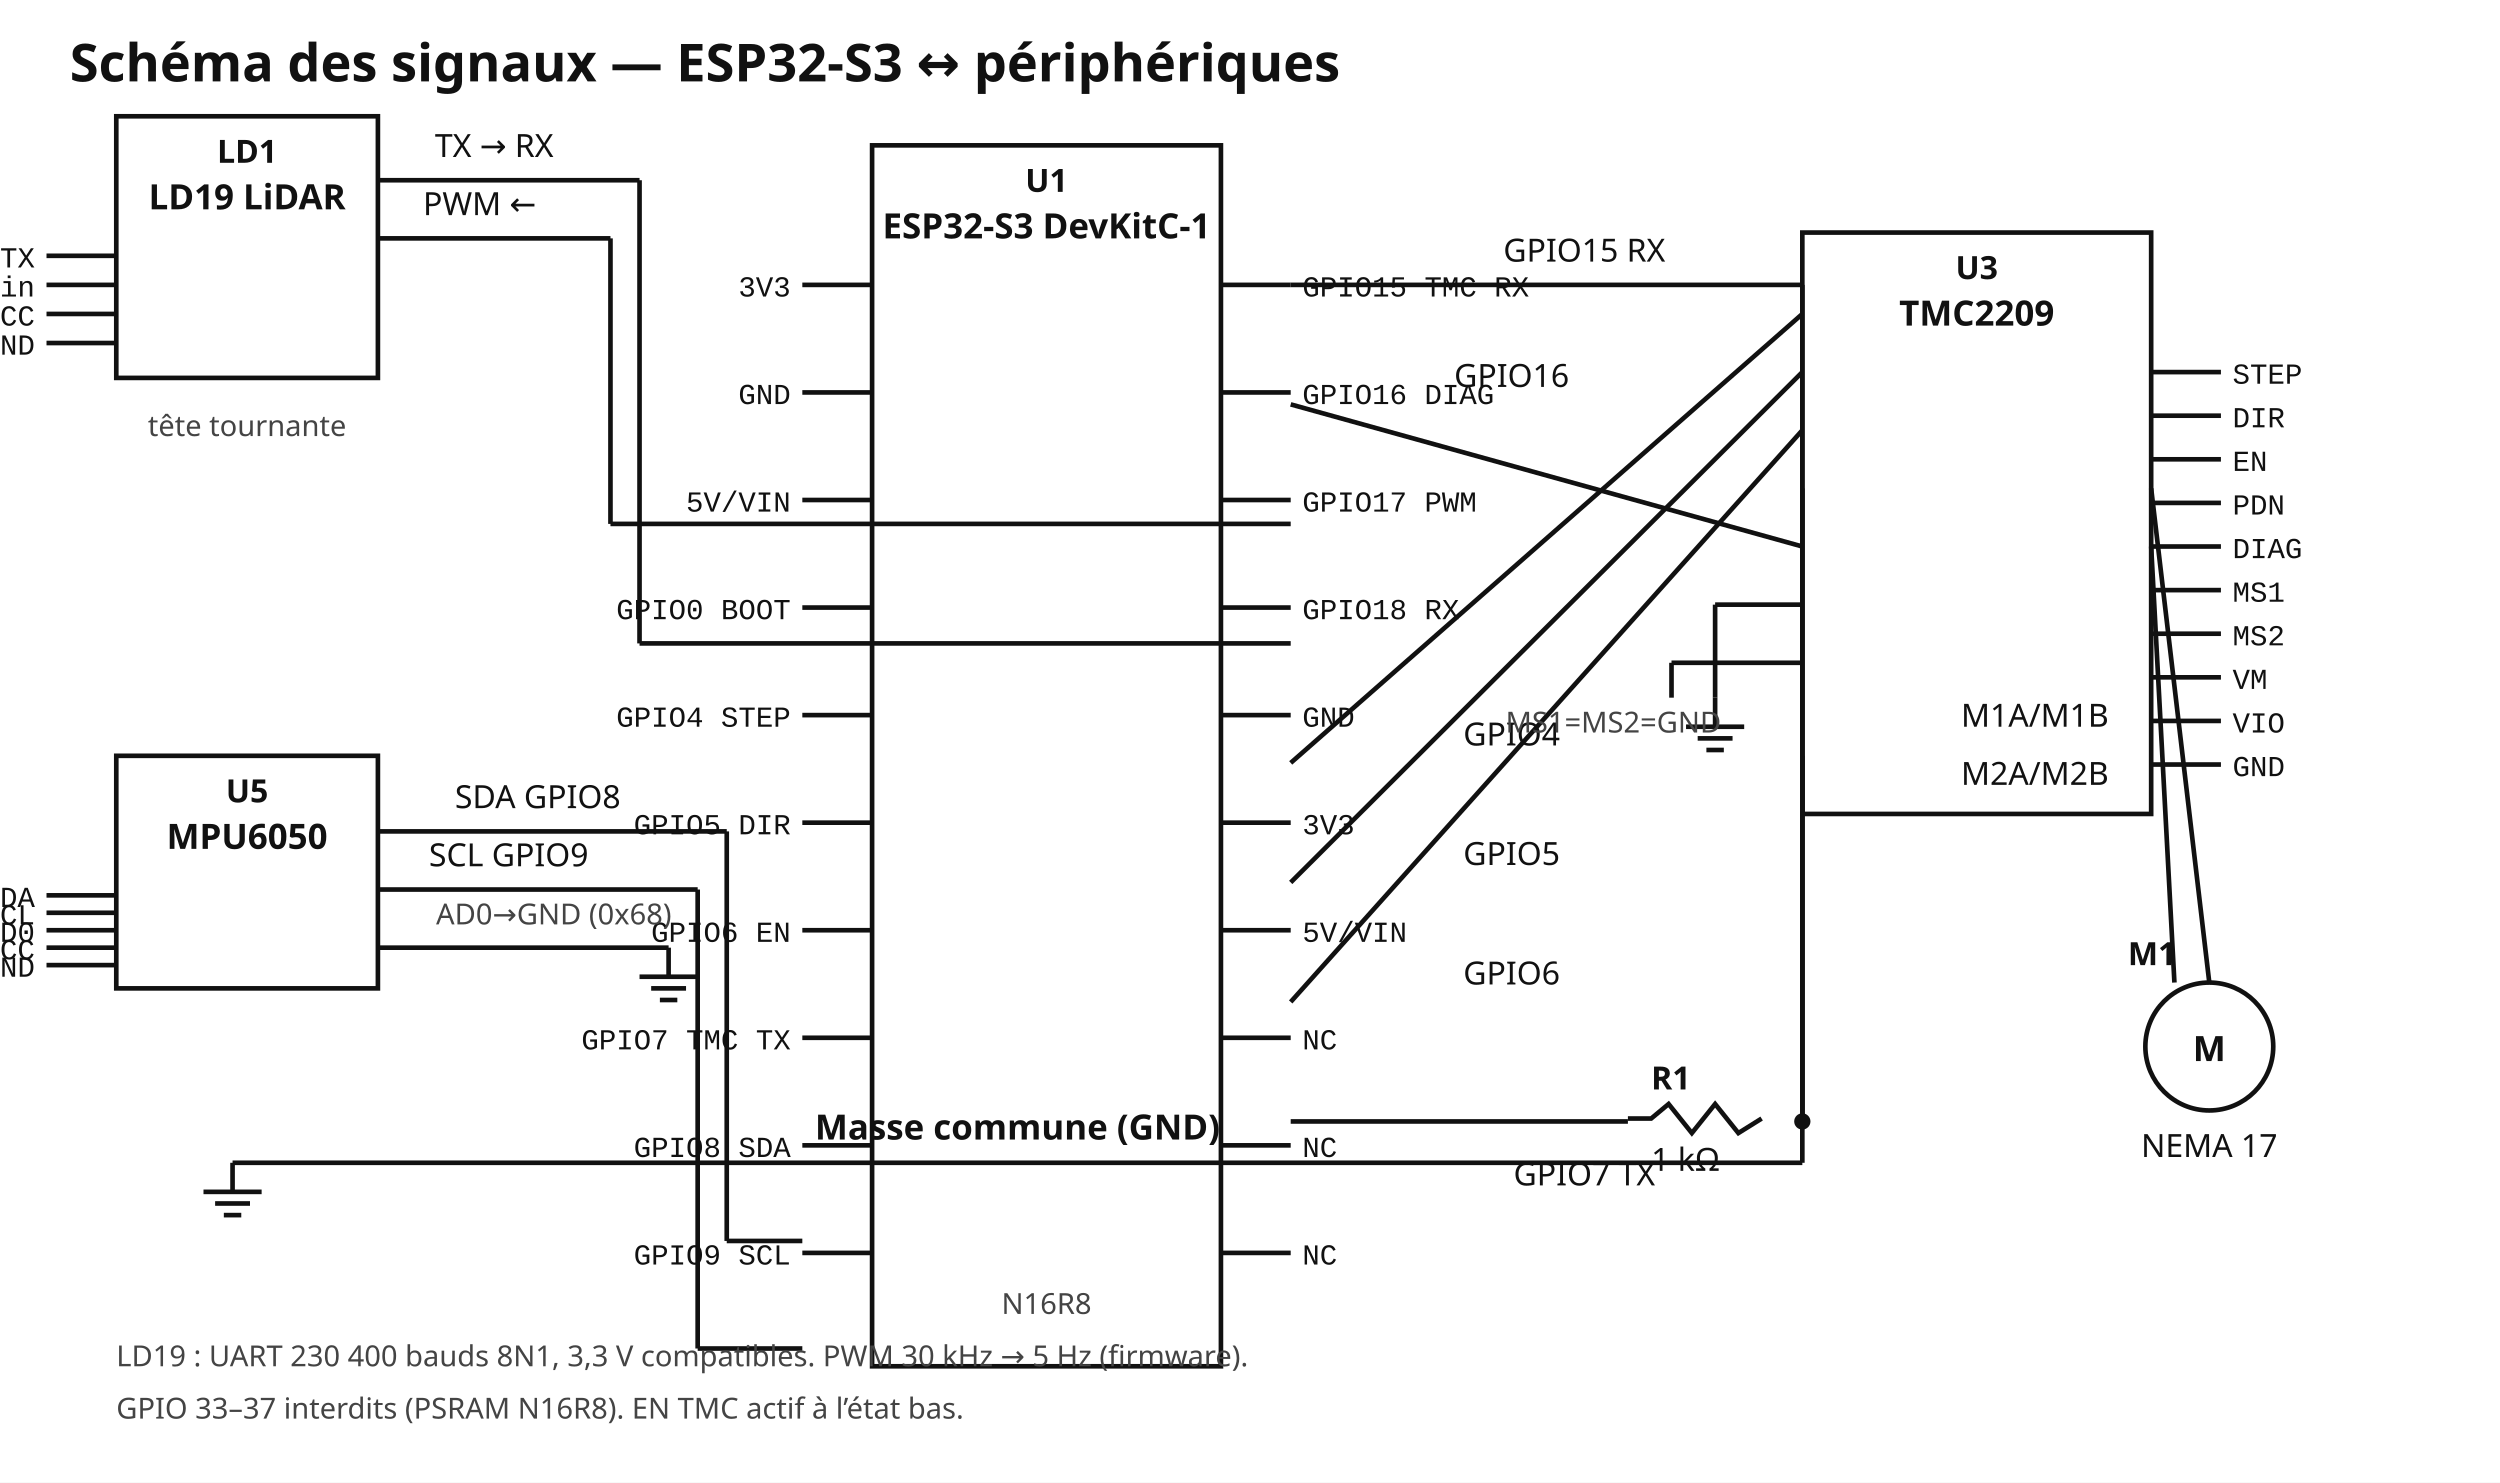
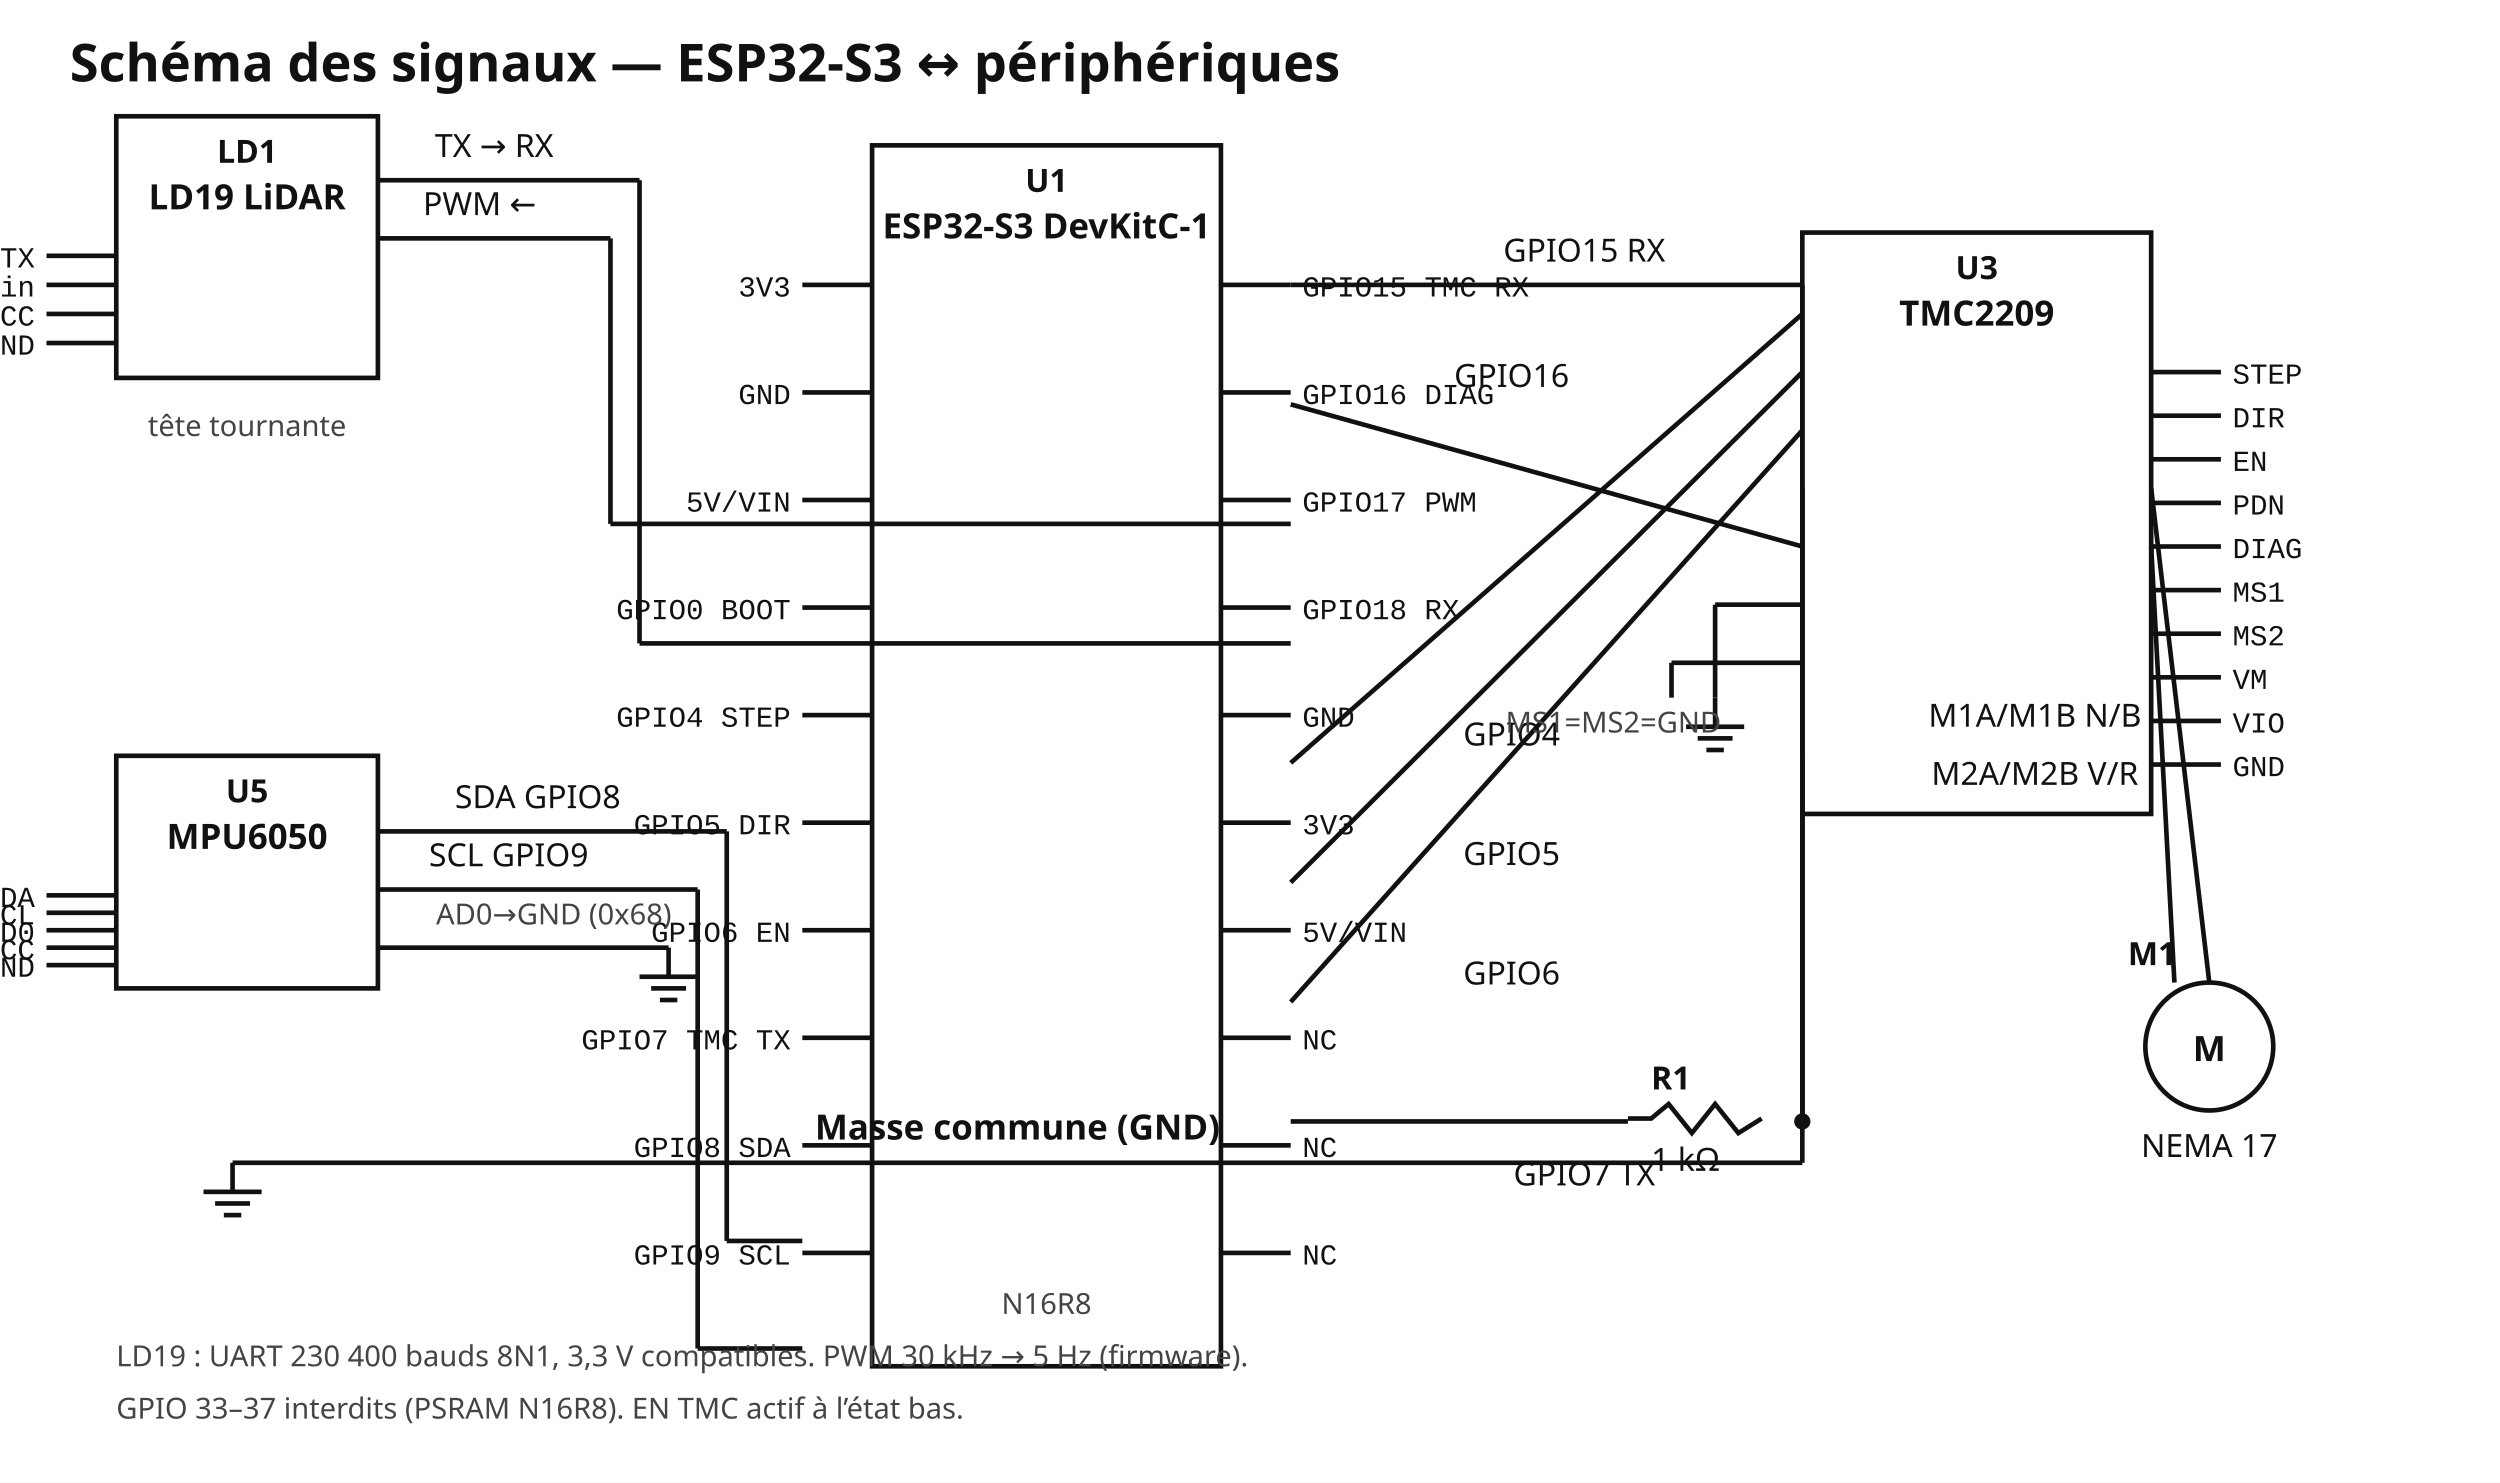
<svg xmlns="http://www.w3.org/2000/svg" width="860" height="510" viewBox="0 0 860 510">
  <rect width="860" height="510" fill="#fff" />
  <style>
  .wire { fill:none; stroke:#111; stroke-width:1.6; }
  .wire-thin { fill:none; stroke:#111; stroke-width:1.2; }
  .sym { fill:none; stroke:#111; stroke-width:1.6; }
  .sym-fill { fill:#fff; stroke:#111; stroke-width:1.6; }
  .title { font:700 18px "Segoe UI",system-ui,sans-serif; fill:#111; }
  .label { font:600 12px "Segoe UI",system-ui,sans-serif; fill:#111; }
  .small { font:11px "Segoe UI",system-ui,sans-serif; fill:#111; }
  .pin { font:10px "Consolas","Courier New",monospace; fill:#111; }
  .note { font:10px "Segoe UI",system-ui,sans-serif; fill:#444; }
  .ref { font:700 11px "Segoe UI",system-ui,sans-serif; fill:#111; }
</style>
  <text x="24" y="28" text-anchor="start" class="title">Schéma des signaux — ESP32-S3 ↔ périphériques</text>
  <rect x="300" y="50" width="120" height="420" class="sym-fill" />
  <text x="360.0" y="66" text-anchor="middle" class="ref">U1</text>
  <text x="360.0" y="82" text-anchor="middle" class="label">ESP32-S3 DevKitC-1</text>
  <path d="M276,98.0 L300,98.0" class="wire" />
  <text x="272" y="102.0" text-anchor="end" class="pin">3V3</text>
  <path d="M276,135.0 L300,135.0" class="wire" />
  <text x="272" y="139.0" text-anchor="end" class="pin">GND</text>
  <path d="M276,172.0 L300,172.0" class="wire" />
  <text x="272" y="176.0" text-anchor="end" class="pin">5V/VIN</text>
  <path d="M276,209.0 L300,209.0" class="wire" />
  <text x="272" y="213.0" text-anchor="end" class="pin">GPIO0 BOOT</text>
  <path d="M276,246.0 L300,246.0" class="wire" />
  <text x="272" y="250.0" text-anchor="end" class="pin">GPIO4 STEP</text>
  <path d="M276,283.0 L300,283.0" class="wire" />
  <text x="272" y="287.0" text-anchor="end" class="pin">GPIO5 DIR</text>
  <path d="M276,320.0 L300,320.0" class="wire" />
  <text x="272" y="324.0" text-anchor="end" class="pin">GPIO6 EN</text>
  <path d="M276,357.0 L300,357.0" class="wire" />
  <text x="272" y="361.0" text-anchor="end" class="pin">GPIO7 TMC TX</text>
  <path d="M276,394.0 L300,394.0" class="wire" />
  <text x="272" y="398.0" text-anchor="end" class="pin">GPIO8 SDA</text>
  <path d="M276,431.0 L300,431.0" class="wire" />
  <text x="272" y="435.0" text-anchor="end" class="pin">GPIO9 SCL</text>
  <path d="M420,98.0 L444,98.0" class="wire" />
  <text x="448" y="102.0" text-anchor="start" class="pin">GPIO15 TMC RX</text>
  <path d="M420,135.0 L444,135.0" class="wire" />
  <text x="448" y="139.0" text-anchor="start" class="pin">GPIO16 DIAG</text>
  <path d="M420,172.0 L444,172.0" class="wire" />
  <text x="448" y="176.0" text-anchor="start" class="pin">GPIO17 PWM</text>
  <path d="M420,209.0 L444,209.0" class="wire" />
  <text x="448" y="213.0" text-anchor="start" class="pin">GPIO18 RX</text>
  <path d="M420,246.0 L444,246.0" class="wire" />
  <text x="448" y="250.0" text-anchor="start" class="pin">GND</text>
  <path d="M420,283.0 L444,283.0" class="wire" />
  <text x="448" y="287.0" text-anchor="start" class="pin">3V3</text>
  <path d="M420,320.0 L444,320.0" class="wire" />
  <text x="448" y="324.0" text-anchor="start" class="pin">5V/VIN</text>
  <path d="M420,357.0 L444,357.0" class="wire" />
  <text x="448" y="361.0" text-anchor="start" class="pin">NC</text>
  <path d="M420,394.0 L444,394.0" class="wire" />
  <text x="448" y="398.0" text-anchor="start" class="pin">NC</text>
  <path d="M420,431.0 L444,431.0" class="wire" />
  <text x="448" y="435.0" text-anchor="start" class="pin">NC</text>
  <text x="360.0" y="452" text-anchor="middle" class="note">N16R8</text>
  <rect x="40" y="40" width="90" height="90" class="sym-fill" />
  <text x="85.0" y="56" text-anchor="middle" class="ref">LD1</text>
  <text x="85.0" y="72" text-anchor="middle" class="label">LD19 LiDAR</text>
  <path d="M16,88.0 L40,88.0" class="wire" />
  <text x="12" y="92.0" text-anchor="end" class="pin">TX</text>
  <path d="M16,98.0 L40,98.0" class="wire" />
  <text x="12" y="102.0" text-anchor="end" class="pin">PWM in</text>
  <path d="M16,108.0 L40,108.0" class="wire" />
  <text x="12" y="112.0" text-anchor="end" class="pin">VCC</text>
  <path d="M16,118.0 L40,118.0" class="wire" />
  <text x="12" y="122.0" text-anchor="end" class="pin">GND</text>
  <text x="85" y="150" text-anchor="middle" class="note">tête tournante</text>
  <path d="M130,62 L220,62" class="wire" />
  <path d="M220,62 L220,221.333" class="wire" />
  <path d="M220,221.333 L444,221.333" class="wire" />
  <text x="170" y="54" text-anchor="middle" class="small">TX → RX</text>
  <path d="M130,82 L210,82" class="wire" />
  <path d="M210,82 L210,180.222" class="wire" />
  <path d="M210,180.222 L444,180.222" class="wire" />
  <text x="165" y="74" text-anchor="middle" class="small">PWM ←</text>
  <rect x="40" y="260" width="90" height="80" class="sym-fill" />
  <text x="85.0" y="276" text-anchor="middle" class="ref">U5</text>
  <text x="85.0" y="292" text-anchor="middle" class="label">MPU6050</text>
  <path d="M16,308.0 L40,308.0" class="wire" />
  <text x="12" y="312.0" text-anchor="end" class="pin">SDA</text>
  <path d="M16,314.0 L40,314.0" class="wire" />
  <text x="12" y="318.0" text-anchor="end" class="pin">SCL</text>
  <path d="M16,320.0 L40,320.0" class="wire" />
  <text x="12" y="324.0" text-anchor="end" class="pin">AD0</text>
  <path d="M16,326.0 L40,326.0" class="wire" />
  <text x="12" y="330.0" text-anchor="end" class="pin">VCC</text>
  <path d="M16,332.0 L40,332.0" class="wire" />
  <text x="12" y="336.0" text-anchor="end" class="pin">GND</text>
  <path d="M130,286 L250,286" class="wire" />
  <path d="M250,286 L250,426.889" class="wire" />
  <path d="M250,426.889 L276,426.889" class="wire" />
  <text x="185" y="278" text-anchor="middle" class="small">SDA GPIO8</text>
  <path d="M130,306 L240,306" class="wire" />
  <path d="M240,306 L240,463.889" class="wire" />
  <path d="M240,463.889 L276,463.889" class="wire" />
  <text x="175" y="298" text-anchor="middle" class="small">SCL GPIO9</text>
  <path d="M130,326 L230,326" class="wire" />
  <path d="M230,326 L230,336" class="wire" />
  <path d="M220,336 L240,336" class="wire" />
  <path d="M224,340 L236,340" class="wire" />
  <path d="M227,344 L233,344" class="wire" />
  <text x="150" y="318" text-anchor="start" class="note">AD0→GND (0x68)</text>
  <rect x="620" y="80" width="120" height="200" class="sym-fill" />
  <text x="680.0" y="96" text-anchor="middle" class="ref">U3</text>
  <text x="680.0" y="112" text-anchor="middle" class="label">TMC2209</text>
  <path d="M740,128.0 L764,128.0" class="wire" />
  <text x="768" y="132.0" text-anchor="start" class="pin">STEP</text>
  <path d="M740,143.0 L764,143.0" class="wire" />
  <text x="768" y="147.0" text-anchor="start" class="pin">DIR</text>
  <path d="M740,158.0 L764,158.0" class="wire" />
  <text x="768" y="162.0" text-anchor="start" class="pin">EN</text>
  <path d="M740,173.0 L764,173.0" class="wire" />
  <text x="768" y="177.0" text-anchor="start" class="pin">PDN</text>
  <path d="M740,188.0 L764,188.0" class="wire" />
  <text x="768" y="192.0" text-anchor="start" class="pin">DIAG</text>
  <path d="M740,203.0 L764,203.0" class="wire" />
  <text x="768" y="207.0" text-anchor="start" class="pin">MS1</text>
  <path d="M740,218.0 L764,218.0" class="wire" />
  <text x="768" y="222.0" text-anchor="start" class="pin">MS2</text>
  <path d="M740,233.0 L764,233.0" class="wire" />
  <text x="768" y="237.0" text-anchor="start" class="pin">VM</text>
  <path d="M740,248.0 L764,248.0" class="wire" />
  <text x="768" y="252.0" text-anchor="start" class="pin">VIO</text>
  <path d="M740,263.0 L764,263.0" class="wire" />
  <text x="768" y="267.0" text-anchor="start" class="pin">GND</text>
  <path d="M444,262.444 L620,108" class="wire" />
  <text x="520" y="256.444" text-anchor="middle" class="small">GPIO4</text>
  <path d="M444,303.556 L620,128" class="wire" />
  <text x="520" y="297.556" text-anchor="middle" class="small">GPIO5</text>
  <path d="M444,344.667 L620,148" class="wire" />
  <text x="520" y="338.667" text-anchor="middle" class="small">GPIO6</text>
  <path d="M444,385.778 L560,385.778" class="wire" />
  <path d="M444,98.0 L620,98.0" class="wire" />
  <path d="M620,98.0 L620,385.778" class="wire" />
  <circle cx="620" cy="385.778" r="2.8" fill="#111" />
  <path d="M620,385.778 L620,168" class="wire" />
  <path d="M560,384.778 L568,384.778 L574,379.778 L582,389.778 L590,379.778 L598,389.778 L606,384.778 L606,384.778" class="wire" />
  <text x="568" y="374.778" text-anchor="start" class="ref">R1</text>
  <text x="568" y="402.778" text-anchor="start" class="small">1 kΩ</text>
  <text x="545" y="407.778" text-anchor="middle" class="small">GPIO7 TX</text>
  <text x="545" y="90.0" text-anchor="middle" class="small">GPIO15 RX</text>
  <path d="M444,139.111 L620,188" class="wire" />
  <text x="520" y="133.111" text-anchor="middle" class="small">GPIO16</text>
  <path d="M620,208 L590,208" class="wire" />
  <path d="M590,208 L590,240" class="wire" />
  <path d="M590,240 L590,250" class="wire" />
  <path d="M580,250 L600,250" class="wire" />
  <path d="M584,254 L596,254" class="wire" />
  <path d="M587,258 L593,258" class="wire" />
  <path d="M620,228 L575,228" class="wire" />
  <path d="M575,228 L575,240" class="wire" />
  <text x="555" y="252" text-anchor="middle" class="note">MS1=MS2=GND</text>
  <circle cx="760" cy="360" r="22" class="sym-fill" />
  <text x="760" y="365" text-anchor="middle" class="label">M</text>
  <text x="732" y="332" text-anchor="start" class="ref">M1</text>
  <text x="760" y="398" text-anchor="middle" class="small">NEMA 17</text>
  <path d="M740,168 L760,338" class="wire" />
  <path d="M740,188 L748,338" class="wire" />
-   <text x="700" y="250" text-anchor="middle" class="small">M1A/M1B</text>
-   <text x="700" y="270" text-anchor="middle" class="small">M2A/M2B</text>
+   <text x="700" y="250" text-anchor="middle" class="small">M1A/M1B N/B</text>
+   <text x="700" y="270" text-anchor="middle" class="small">M2A/M2B V/R</text>
  <path d="M620,260 L620,400" class="wire" />
  <path d="M620,400 L80,400" class="wire" />
  <path d="M80,400 L80,410" class="wire" />
  <path d="M70,410 L90,410" class="wire" />
  <path d="M74,414 L86,414" class="wire" />
  <path d="M77,418 L83,418" class="wire" />
  <text x="350" y="392" text-anchor="middle" class="label">Masse commune (GND)</text>
  <text x="40" y="470" text-anchor="start" class="note">LD19 : UART 230 400 bauds 8N1, 3,3 V compatibles. PWM 30 kHz → 5 Hz (firmware).</text>
  <text x="40" y="488" text-anchor="start" class="note">GPIO 33–37 interdits (PSRAM N16R8). EN TMC actif à l’état bas.</text>
</svg>
